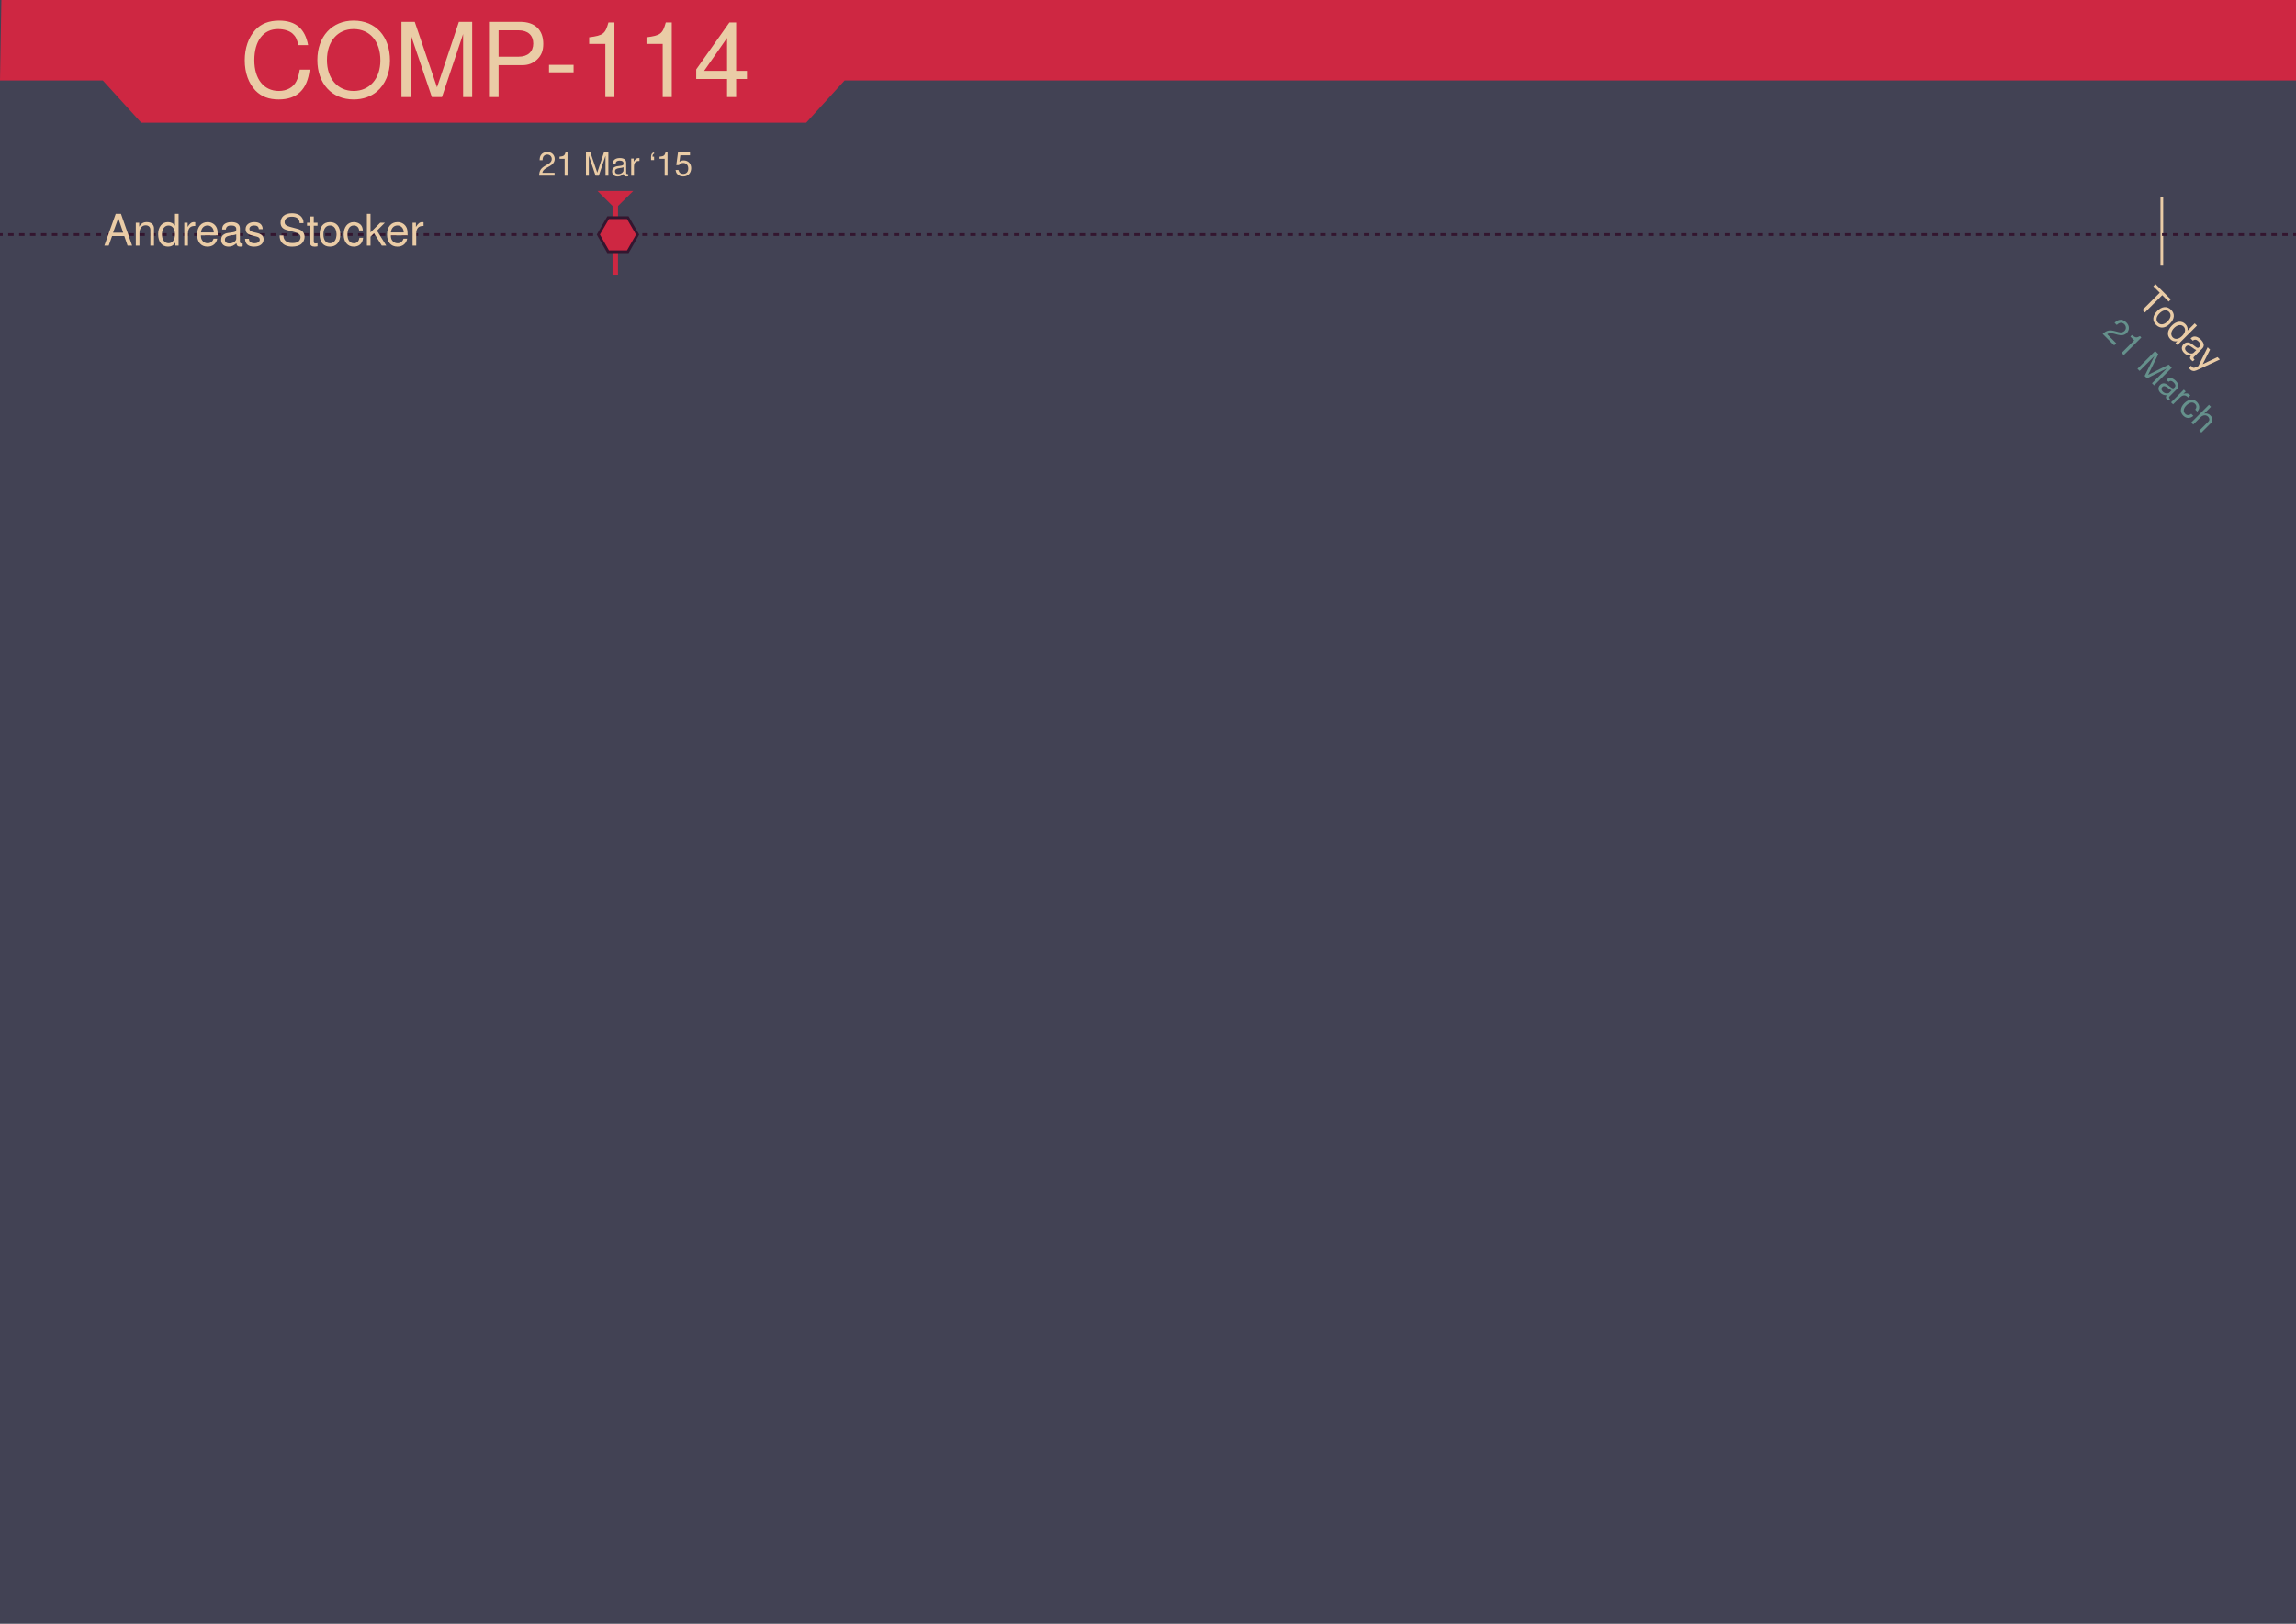
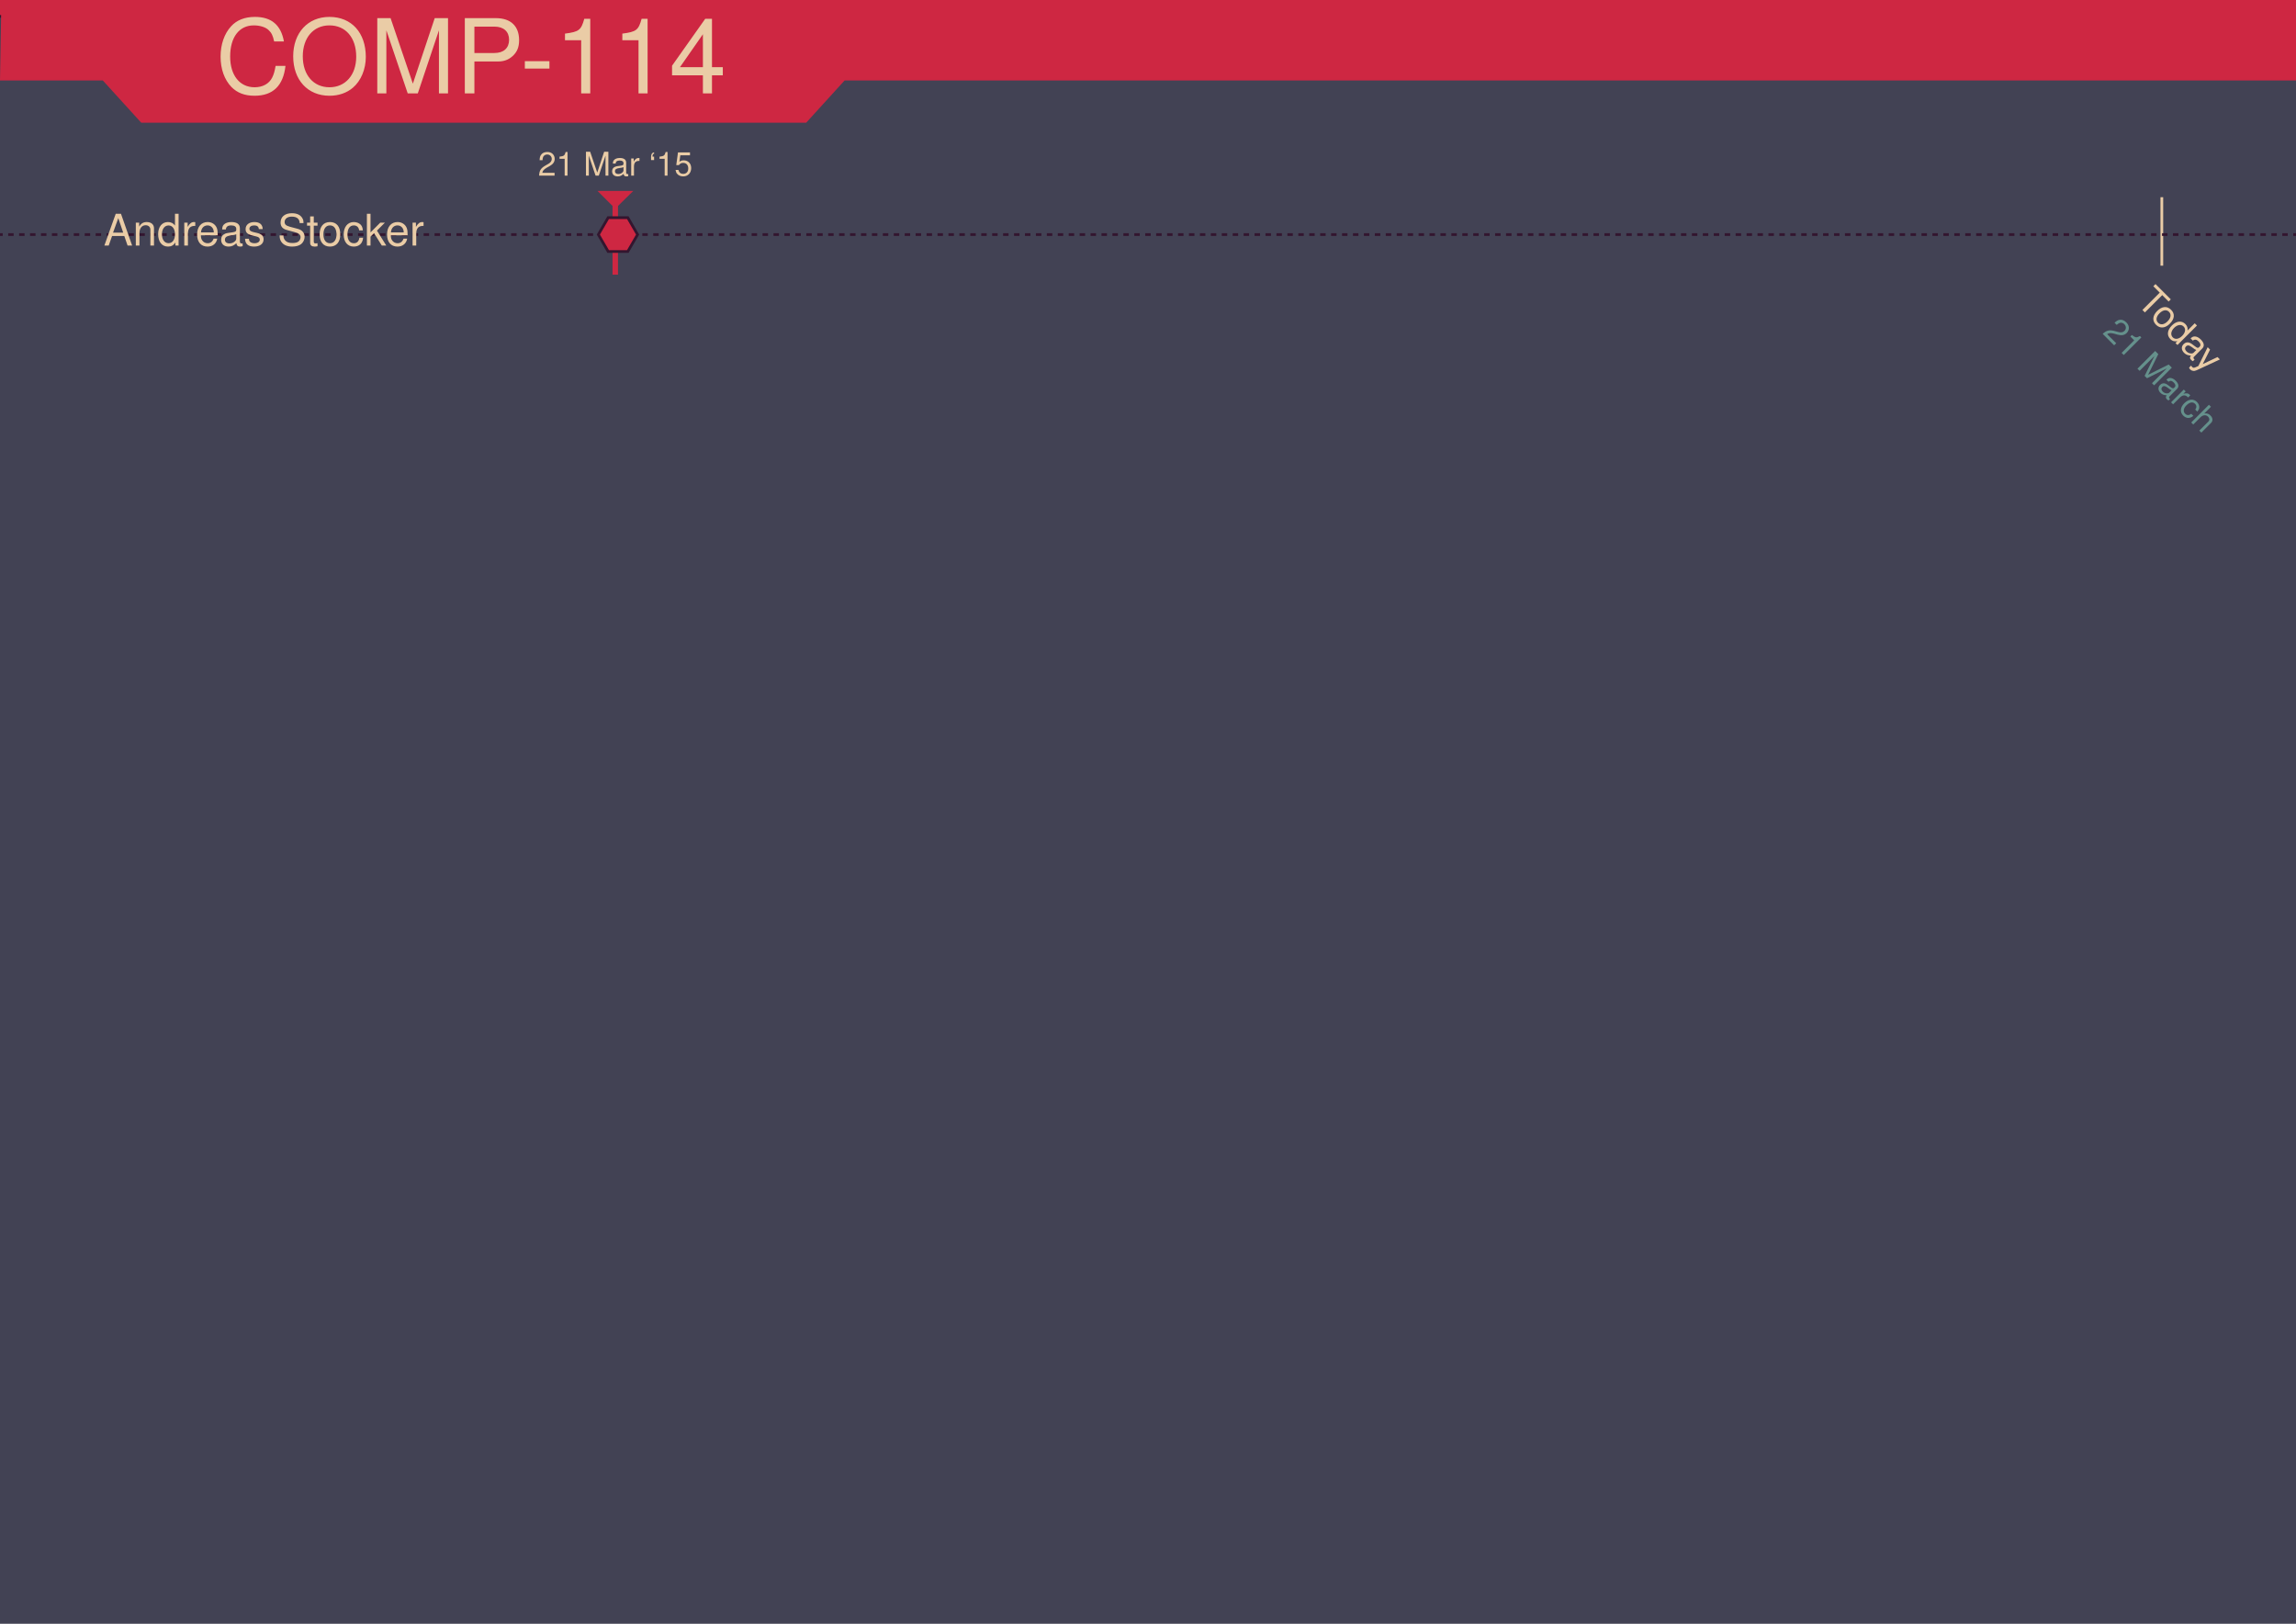
- <svg xmlns="http://www.w3.org/2000/svg" version="1.1" x="0px" y="0px" viewBox="115 99.7 841.9 595.3" style="enable-background:new 115 99.7 841.9 595.3;" xml:space="preserve">
+ <svg xmlns="http://www.w3.org/2000/svg" version="1.1" x="0px" y="0px" viewBox="-223 695 841.9 595.3" style="enable-background:new -223 695 841.9 595.3;" xml:space="preserve">
  <style type="text/css">
	.st0{fill:#424254;}
	.st1{fill:none;stroke:#EACCA6;stroke-miterlimit:10;}
	.st2{fill:none;}
	.st3{fill:#65918C;}
	.st4{font-family:'Helvetica';}
	.st5{font-size:12.607px;}
	.st6{fill:#EACCA6;}
	.st7{font-size:13.868px;}
	.st8{fill:#FFFFFF;stroke:#CE2742;stroke-width:2;stroke-linecap:square;stroke-miterlimit:10;}
	.st9{font-size:12px;}
	.st10{fill:#CE2742;}
	.st11{opacity:0;fill:#FFFFFF;}
	.st12{fill:none;stroke:#33162F;stroke-linecap:square;stroke-miterlimit:10;}
	.st13{fill:none;stroke:#33162F;stroke-linecap:square;stroke-miterlimit:10;stroke-dasharray:1.002,3.007;}
	.st14{font-size:16px;}
	.st15{fill:#CE2742;stroke:#33162F;stroke-linecap:square;stroke-miterlimit:10;}
	.st16{font-size:37.821px;}
</style>
  <g id="background-container">
-     <rect id="background" x="115" y="99.7" class="st0" width="841.9" height="595.3" />
+     <rect id="background" x="-223" y="695" class="st0" width="841.9" height="595.3" />
  </g>
  <g id="timeline-label-template">
-     <line id="date-line" class="st1" x1="907.7" y1="197.1" x2="907.7" y2="172" />
-     <rect id="XMLID_5_" x="879" y="233" transform="matrix(0.7071 0.7071 -0.7071 0.7071 435.3543 -570.8441)" class="st2" width="55.6" height="14.2" />
-     <text id="date-value" transform="matrix(0.7071 0.7071 -0.7071 0.7071 885.6998 221.8248)" class="st3 st4 st5">21 March</text>
-     <rect id="XMLID_63_" x="893.4" y="215.5" transform="matrix(0.7071 0.7071 -0.7071 0.7071 425.7126 -580.4012)" class="st2" width="40" height="16.3" />
-     <text id="date-label" transform="matrix(0.7071 0.7071 -0.7071 0.7071 898.025 210.7984)" class="st6 st4 st7">Today</text>
+     <line id="date-line_2_" class="st1" x1="569.7" y1="792.4" x2="569.7" y2="767.3" />
+     <rect id="XMLID_12_" x="541" y="828.3" transform="matrix(0.7071 0.7071 -0.7071 0.7071 757.2829 -157.4884)" class="st2" width="55.6" height="14.2" />
+     <text id="date-value_2_" transform="matrix(0.7071 0.7071 -0.7071 0.7071 547.6998 817.1048)" class="st3 st4 st5">21 March</text>
+     <rect id="XMLID_9_" x="555.4" y="810.8" transform="matrix(0.7071 0.7071 -0.7071 0.7071 747.6412 -167.0456)" class="st2" width="40" height="16.3" />
+     <text id="date-label_2_" transform="matrix(0.7071 0.7071 -0.7071 0.7071 560.025 806.0784)" class="st6 st4 st7">Today</text>
  </g>
  <g id="interactive-seeker-template">
    <g id="interactive-seeker-indicator">
-       <line id="seeker-line" class="st8" x1="340.6" y1="199.4" x2="340.6" y2="174.3" />
-       <rect x="306" y="155.5" class="st2" width="69.3" height="13.6" />
-       <text id="seeker-date" transform="matrix(1 0 0 1 312.2725 164.1133)" class="st6 st4 st9">21 Mar ‘15</text>
-       <polyline class="st10" points="347.2,169.7 340.6,176.2 334.1,169.7   " />
+       <line id="seeker-line" class="st8" x1="2.6" y1="794.7" x2="2.6" y2="769.6" />
+       <rect x="-32" y="750.8" class="st2" width="69.3" height="13.6" />
+       <text id="seeker-date" transform="matrix(1 0 0 1 -25.7276 759.3933)" class="st6 st4 st9">21 Mar ‘15</text>
+       <polyline class="st10" points="9.2,765 2.6,771.5 -3.9,765   " />
    </g>
-     <rect id="interactive-trigger" x="341.1" y="185.7" class="st11" width="566.1" height="30" />
+     <rect id="interactive-trigger_2_" x="3.1" y="781" class="st11" width="566.1" height="30" />
  </g>
  <g id="student-row-template">
    <g>
      <g id="XMLID_1_">
-         <line id="XMLID_4_" class="st12" x1="115" y1="185.7" x2="115.5" y2="185.7" />
-         <line id="XMLID_3_" class="st13" x1="118.5" y1="185.7" x2="954.9" y2="185.7" />
-         <line id="XMLID_2_" class="st12" x1="956.4" y1="185.7" x2="956.9" y2="185.7" />
+         <line id="XMLID_4_" class="st12" x1="-223" y1="781" x2="-222.5" y2="781" />
+         <line id="XMLID_3_" class="st13" x1="-219.5" y1="781" x2="616.9" y2="781" />
+         <line id="XMLID_2_" class="st12" x1="618.4" y1="781" x2="618.9" y2="781" />
      </g>
    </g>
-     <text id="student-name" transform="matrix(1 0 0 1 152.9999 189.751)" class="st6 st4 st14">Andreas Stocker</text>
+     <text id="student-name" transform="matrix(1 0 0 1 -185.0001 785.031)" class="st6 st4 st14">Andreas Stocker</text>
  </g>
  <g id="mark-template">
-     <polygon id="mark" class="st15" points="338,192 334.4,185.7 338,179.5 345.2,179.5 348.8,185.7 345.2,192  " />
+     <polygon id="mark_2_" class="st15" points="0,787.2 -3.6,781 0,774.8 7.2,774.8 10.8,781 7.2,787.2  " />
+     <polygon id="mark_1_" class="st15" points="-226.5,701 -230,695 -226.5,689 -219.5,689 -216,695 -219.5,701  " />
  </g>
  <g id="course-banner-template">
-     <polygon class="st10" points="956.9,99.7 424.7,99.7 410.6,99.7 166.8,99.7 152.7,99.7 115.5,99.7 115,129.2 152.7,129.2    166.8,144.7 410.6,144.7 424.7,129.2 956.9,129.2  " />
-     <rect x="163" y="108.1" class="st2" width="269" height="28.2" />
-     <text id="course-name" transform="matrix(1 0 0 1 202.9297 135.2822)" class="st6 st4 st16">COMP-114</text>
+     <polygon class="st10" points="618.9,695 86.7,695 72.6,695 -171.2,695 -185.3,695 -222.5,695 -223,724.5 -185.3,724.5 -171.2,740    72.6,740 86.7,724.5 618.9,724.5  " />
+     <rect x="-185" y="702.1" class="st2" width="271.3" height="28.2" />
+     <text id="course-name" transform="matrix(1 0 0 1 -143.9312 729.2285)" class="st6 st4 st16">COMP-114</text>
+     <line class="st6" x1="-222.5" y1="695" x2="-223" y2="742" />
  </g>
  <g id="guides">
-     <line id="mark-domain" class="st2" x1="340.6" y1="185.7" x2="907.7" y2="185.7" />
+     <line id="mark-domain_2_" class="st2" x1="2.6" y1="781" x2="569.7" y2="781" />
  </g>
</svg>
